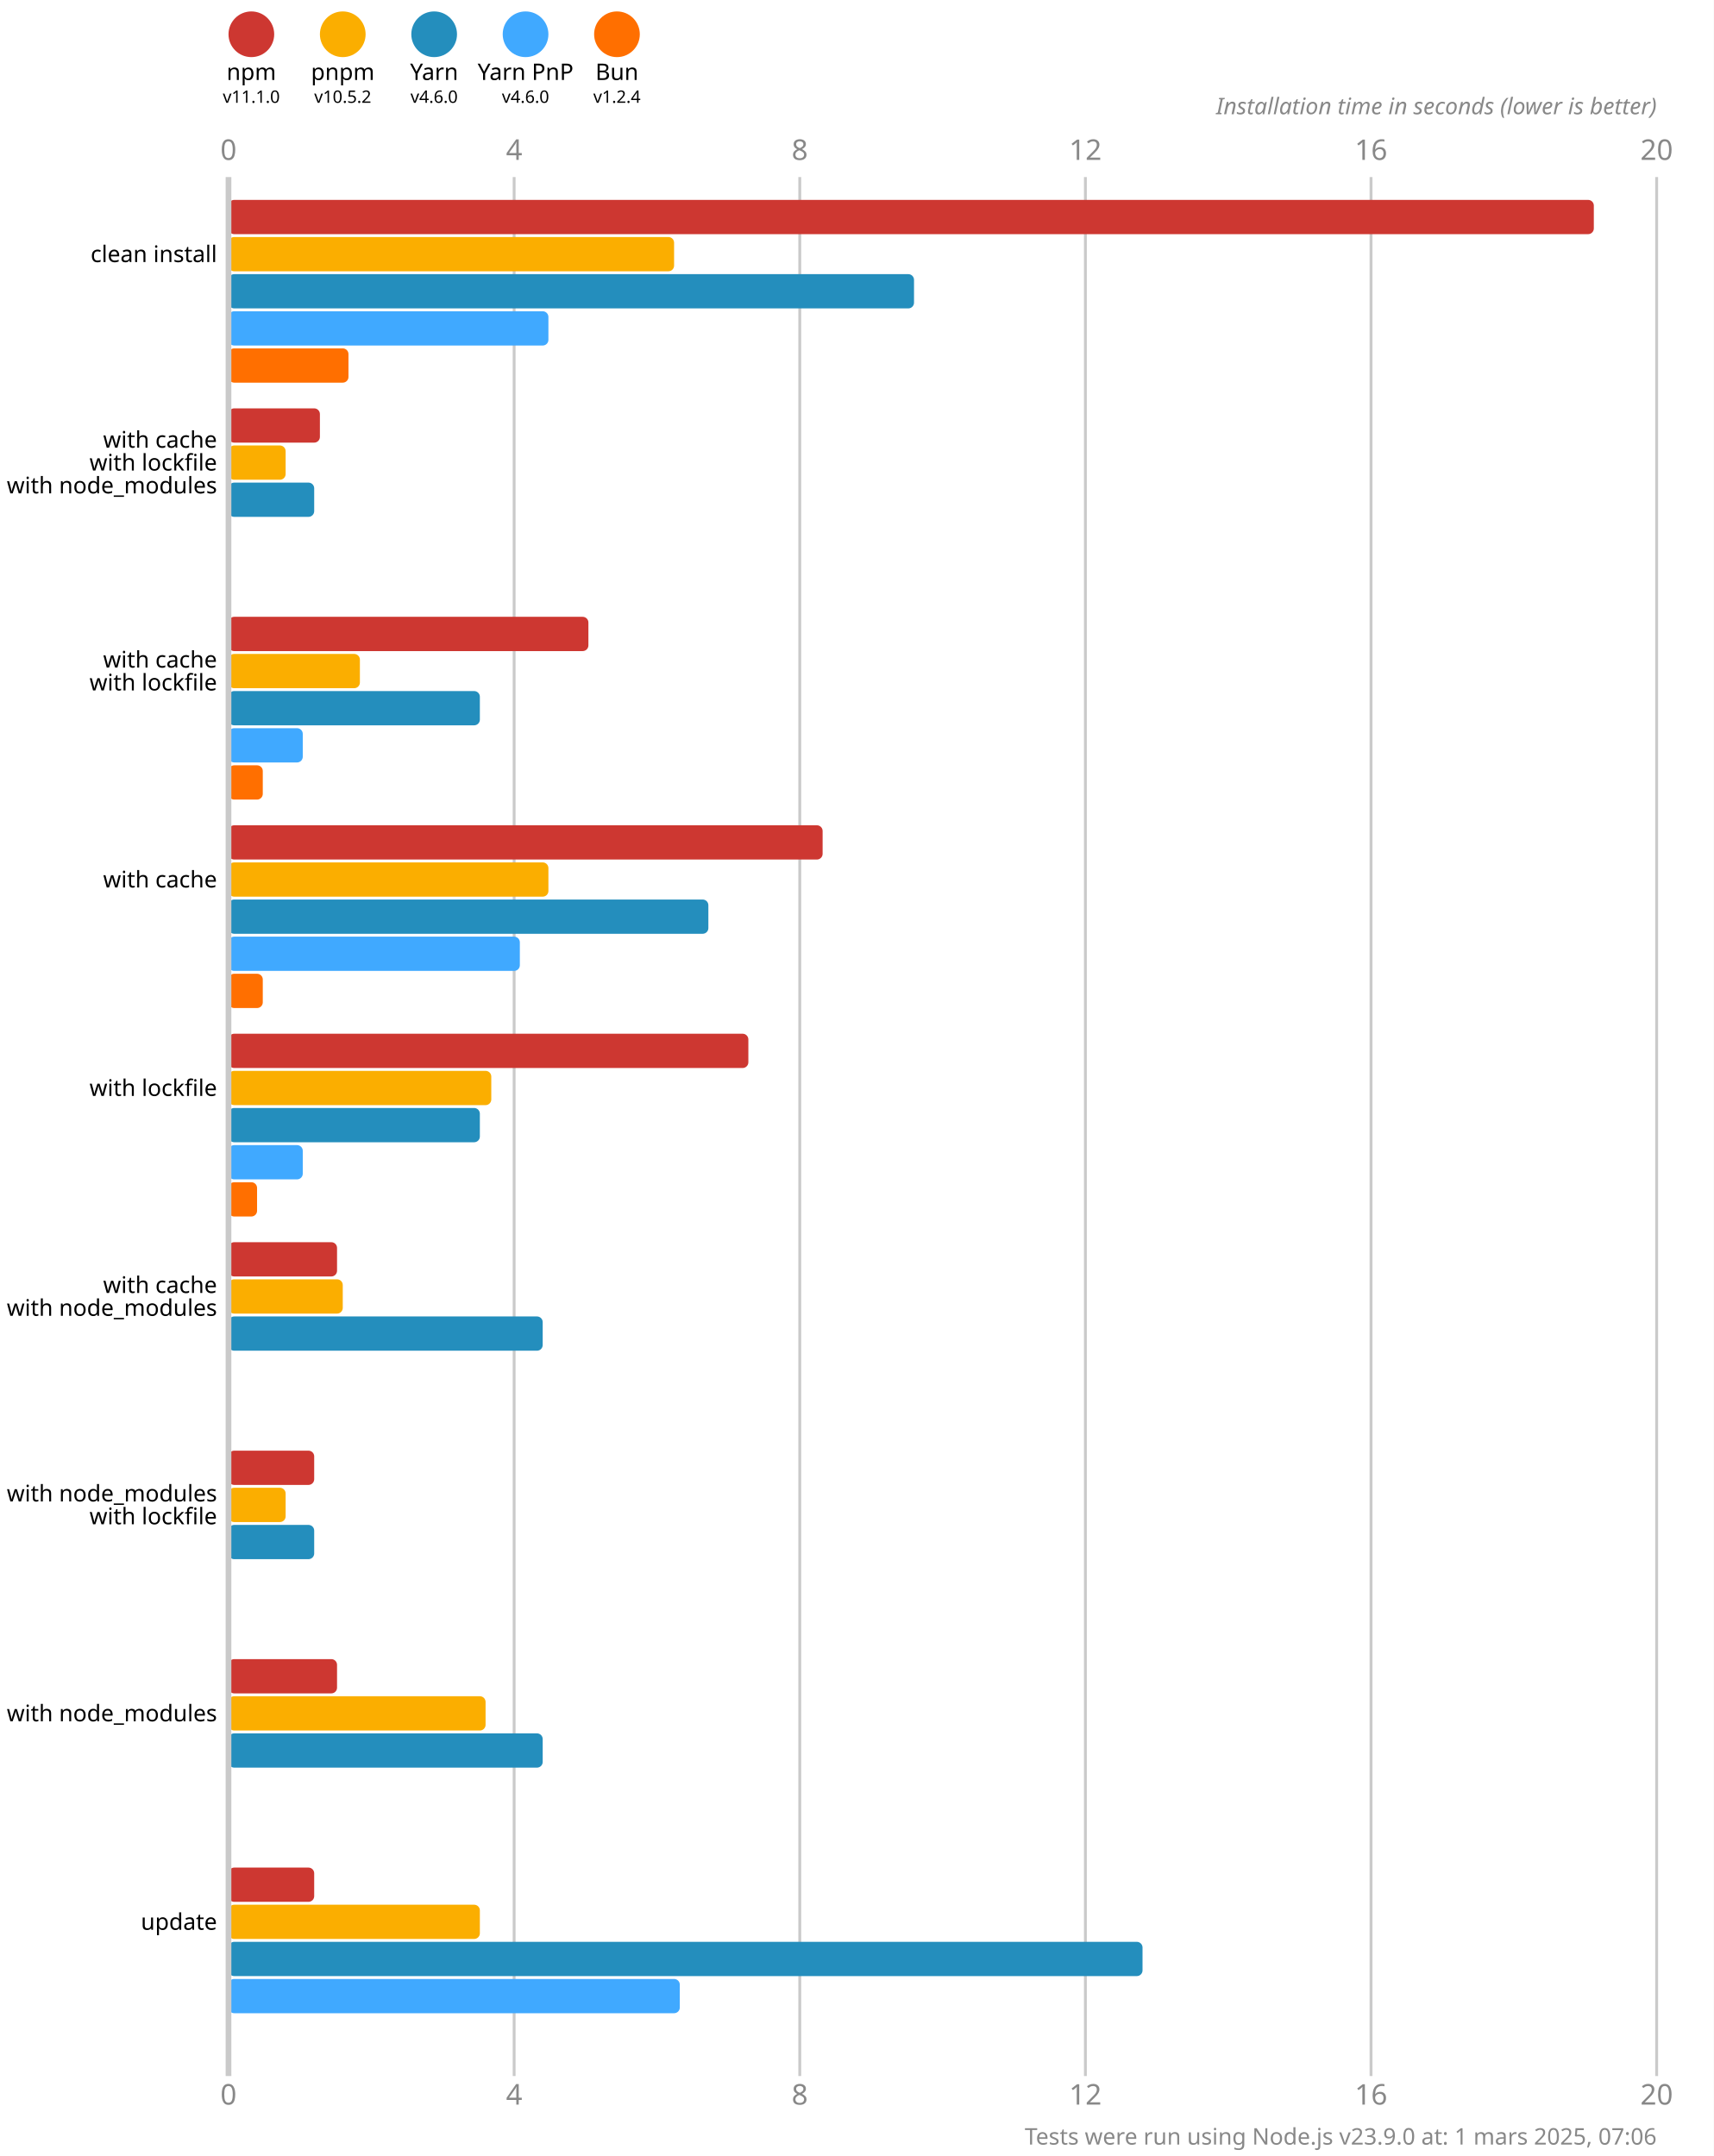
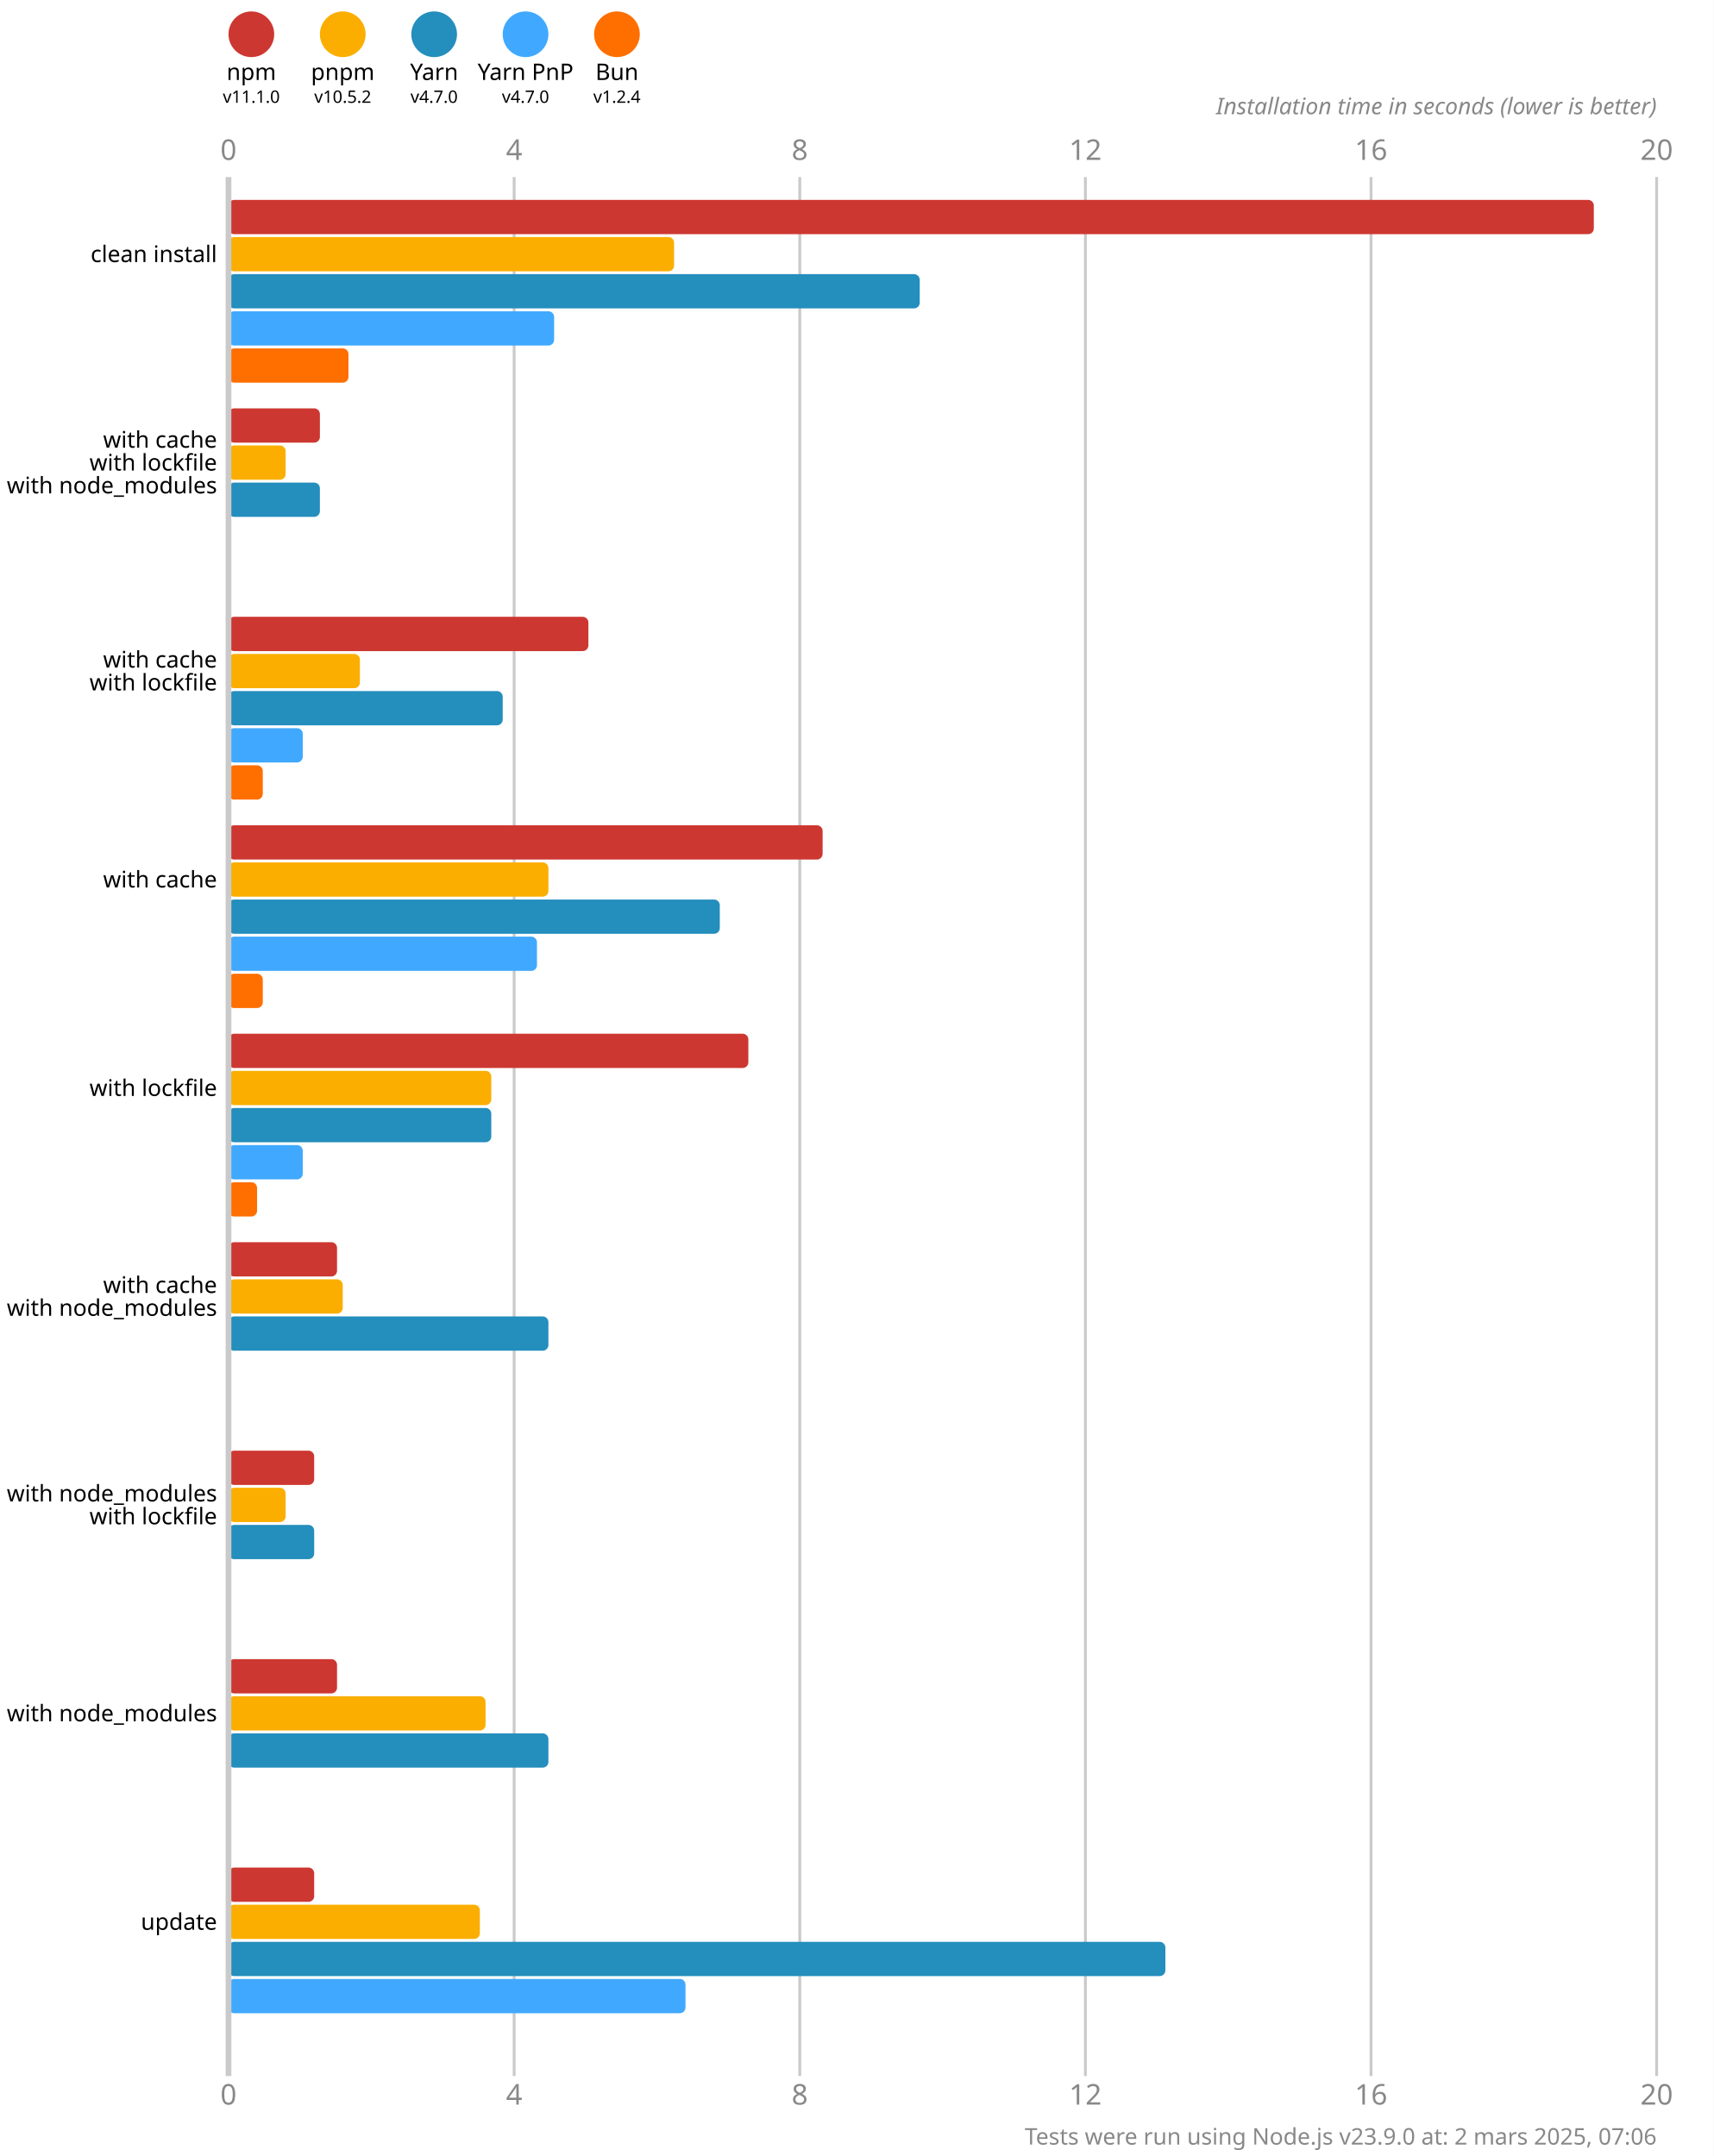
<svg xmlns="http://www.w3.org/2000/svg" version="1.1" viewBox="0 0 300 377.5">
  <style>
    .font { font-family: sans-serif; }
    .s3 { font-size: 3px; }
    .s4 { font-size: 4px; }
    .s5 { font-size: 5px; }
    .line { stroke: #cacaca; }
    .width { stroke-width: 0.5; }
    .text { fill: #888; }
  </style>
  <rect x="0" y="0" width="300" height="377.5" fill="#fff" />
  <circle cx="44" cy="6" r="4" fill="#cd3731" />
  <text x="44" y="14" class="font s4" text-anchor="middle">npm</text>
  <text x="44" y="18" class="font s3" text-anchor="middle">v11.1.0</text>
  <circle cx="60" cy="6" r="4" fill="#fbae00" />
  <text x="60" y="14" class="font s4" text-anchor="middle">pnpm</text>
  <text x="60" y="18" class="font s3" text-anchor="middle">v10.5.2</text>
  <circle cx="76" cy="6" r="4" fill="#248ebd" />
  <text x="76" y="14" class="font s4" text-anchor="middle">Yarn</text>
-   <text x="76" y="18" class="font s3" text-anchor="middle">v4.6.0</text>
+   <text x="76" y="18" class="font s3" text-anchor="middle">v4.7.0</text>
  <circle cx="92" cy="6" r="4" fill="#40a9ff" />
  <text x="92" y="14" class="font s4" text-anchor="middle">Yarn PnP</text>
-   <text x="92" y="18" class="font s3" text-anchor="middle">v4.6.0</text>
+   <text x="92" y="18" class="font s3" text-anchor="middle">v4.7.0</text>
  <circle cx="108" cy="6" r="4" fill="#ff6f00" />
  <text x="108" y="14" class="font s4" text-anchor="middle">Bun</text>
  <text x="108" y="18" class="font s3" text-anchor="middle">v1.2.4</text>
  <text x="40" y="28" class="font s5 text" text-anchor="middle">0</text>
  <text x="40" y="368.5" class="font s5 text" text-anchor="middle">0</text>
  <line x1="90" y1="31" x2="90" y2="363.5" class="line width" />
  <text x="90" y="28" class="font s5 text" text-anchor="middle">4</text>
  <text x="90" y="368.5" class="font s5 text" text-anchor="middle">4</text>
  <line x1="140" y1="31" x2="140" y2="363.5" class="line width" />
  <text x="140" y="28" class="font s5 text" text-anchor="middle">8</text>
  <text x="140" y="368.5" class="font s5 text" text-anchor="middle">8</text>
  <line x1="190" y1="31" x2="190" y2="363.5" class="line width" />
  <text x="190" y="28" class="font s5 text" text-anchor="middle">12</text>
  <text x="190" y="368.5" class="font s5 text" text-anchor="middle">12</text>
  <line x1="240" y1="31" x2="240" y2="363.5" class="line width" />
  <text x="240" y="28" class="font s5 text" text-anchor="middle">16</text>
  <text x="240" y="368.5" class="font s5 text" text-anchor="middle">16</text>
  <line x1="290" y1="31" x2="290" y2="363.5" class="line width" />
  <text x="290" y="28" class="font s5 text" text-anchor="middle">20</text>
  <text x="290" y="368.5" class="font s5 text" text-anchor="middle">20</text>
  <text x="290" y="20" class="font s4 text" font-style="italic" text-anchor="end">Installation time in seconds (lower is better)</text>
  <rect x="40" y="35" width="239" height="6" fill="#cd3731" rx="1" ry="1" />
  <rect x="40" y="41.5" width="78" height="6" fill="#fbae00" rx="1" ry="1" />
-   <rect x="40" y="48" width="120" height="6" fill="#248ebd" rx="1" ry="1" />
-   <rect x="40" y="54.5" width="56" height="6" fill="#40a9ff" rx="1" ry="1" />
+   <rect x="40" y="48" width="121" height="6" fill="#248ebd" rx="1" ry="1" />
+   <rect x="40" y="54.5" width="57" height="6" fill="#40a9ff" rx="1" ry="1" />
  <rect x="40" y="61" width="21" height="6" fill="#ff6f00" rx="1" ry="1" />
  <rect x="40" y="71.5" width="16" height="6" fill="#cd3731" rx="1" ry="1" />
  <rect x="40" y="78" width="10" height="6" fill="#fbae00" rx="1" ry="1" />
-   <rect x="40" y="84.5" width="15" height="6" fill="#248ebd" rx="1" ry="1" />
+   <rect x="40" y="84.5" width="16" height="6" fill="#248ebd" rx="1" ry="1" />
  <rect x="40" y="91" width="0" height="6" fill="#40a9ff" rx="1" ry="1" />
  <rect x="40" y="97.5" width="0" height="6" fill="#ff6f00" rx="1" ry="1" />
  <rect x="40" y="108" width="63" height="6" fill="#cd3731" rx="1" ry="1" />
  <rect x="40" y="114.5" width="23" height="6" fill="#fbae00" rx="1" ry="1" />
-   <rect x="40" y="121" width="44" height="6" fill="#248ebd" rx="1" ry="1" />
+   <rect x="40" y="121" width="48" height="6" fill="#248ebd" rx="1" ry="1" />
  <rect x="40" y="127.5" width="13" height="6" fill="#40a9ff" rx="1" ry="1" />
  <rect x="40" y="134" width="6" height="6" fill="#ff6f00" rx="1" ry="1" />
  <rect x="40" y="144.5" width="104" height="6" fill="#cd3731" rx="1" ry="1" />
  <rect x="40" y="151" width="56" height="6" fill="#fbae00" rx="1" ry="1" />
-   <rect x="40" y="157.5" width="84" height="6" fill="#248ebd" rx="1" ry="1" />
-   <rect x="40" y="164" width="51" height="6" fill="#40a9ff" rx="1" ry="1" />
+   <rect x="40" y="157.5" width="86" height="6" fill="#248ebd" rx="1" ry="1" />
+   <rect x="40" y="164" width="54" height="6" fill="#40a9ff" rx="1" ry="1" />
  <rect x="40" y="170.5" width="6" height="6" fill="#ff6f00" rx="1" ry="1" />
  <rect x="40" y="181" width="91" height="6" fill="#cd3731" rx="1" ry="1" />
  <rect x="40" y="187.5" width="46" height="6" fill="#fbae00" rx="1" ry="1" />
-   <rect x="40" y="194" width="44" height="6" fill="#248ebd" rx="1" ry="1" />
+   <rect x="40" y="194" width="46" height="6" fill="#248ebd" rx="1" ry="1" />
  <rect x="40" y="200.5" width="13" height="6" fill="#40a9ff" rx="1" ry="1" />
  <rect x="40" y="207" width="5" height="6" fill="#ff6f00" rx="1" ry="1" />
  <rect x="40" y="217.5" width="19" height="6" fill="#cd3731" rx="1" ry="1" />
  <rect x="40" y="224" width="20" height="6" fill="#fbae00" rx="1" ry="1" />
-   <rect x="40" y="230.5" width="55" height="6" fill="#248ebd" rx="1" ry="1" />
+   <rect x="40" y="230.5" width="56" height="6" fill="#248ebd" rx="1" ry="1" />
  <rect x="40" y="237" width="0" height="6" fill="#40a9ff" rx="1" ry="1" />
  <rect x="40" y="243.5" width="0" height="6" fill="#ff6f00" rx="1" ry="1" />
  <rect x="40" y="254" width="15" height="6" fill="#cd3731" rx="1" ry="1" />
  <rect x="40" y="260.5" width="10" height="6" fill="#fbae00" rx="1" ry="1" />
  <rect x="40" y="267" width="15" height="6" fill="#248ebd" rx="1" ry="1" />
  <rect x="40" y="273.5" width="0" height="6" fill="#40a9ff" rx="1" ry="1" />
  <rect x="40" y="280" width="0" height="6" fill="#ff6f00" rx="1" ry="1" />
  <rect x="40" y="290.5" width="19" height="6" fill="#cd3731" rx="1" ry="1" />
  <rect x="40" y="297" width="45" height="6" fill="#fbae00" rx="1" ry="1" />
-   <rect x="40" y="303.5" width="55" height="6" fill="#248ebd" rx="1" ry="1" />
+   <rect x="40" y="303.5" width="56" height="6" fill="#248ebd" rx="1" ry="1" />
  <rect x="40" y="310" width="0" height="6" fill="#40a9ff" rx="1" ry="1" />
  <rect x="40" y="316.5" width="0" height="6" fill="#ff6f00" rx="1" ry="1" />
  <rect x="40" y="327" width="15" height="6" fill="#cd3731" rx="1" ry="1" />
  <rect x="40" y="333.5" width="44" height="6" fill="#fbae00" rx="1" ry="1" />
-   <rect x="40" y="340" width="160" height="6" fill="#248ebd" rx="1" ry="1" />
-   <rect x="40" y="346.5" width="79" height="6" fill="#40a9ff" rx="1" ry="1" />
+   <rect x="40" y="340" width="164" height="6" fill="#248ebd" rx="1" ry="1" />
+   <rect x="40" y="346.5" width="80" height="6" fill="#40a9ff" rx="1" ry="1" />
  <rect x="40" y="353" width="0" height="6" fill="#ff6f00" rx="1" ry="1" />
  <line x1="40" y1="31" x2="40" y2="363.5" class="line" />
  <text x="38" y="44.5" class="font s4" dominant-baseline="middle" text-anchor="end">clean install</text>
  <text x="38" y="77" class="font s4" dominant-baseline="middle" text-anchor="end">with cache</text>
  <text x="38" y="81" class="font s4" dominant-baseline="middle" text-anchor="end">with lockfile</text>
  <text x="38" y="85" class="font s4" dominant-baseline="middle" text-anchor="end">with node_modules</text>
  <text x="38" y="115.5" class="font s4" dominant-baseline="middle" text-anchor="end">with cache</text>
  <text x="38" y="119.5" class="font s4" dominant-baseline="middle" text-anchor="end">with lockfile</text>
  <text x="38" y="154" class="font s4" dominant-baseline="middle" text-anchor="end">with cache</text>
  <text x="38" y="190.5" class="font s4" dominant-baseline="middle" text-anchor="end">with lockfile</text>
  <text x="38" y="225" class="font s4" dominant-baseline="middle" text-anchor="end">with cache</text>
  <text x="38" y="229" class="font s4" dominant-baseline="middle" text-anchor="end">with node_modules</text>
  <text x="38" y="261.5" class="font s4" dominant-baseline="middle" text-anchor="end">with node_modules</text>
  <text x="38" y="265.5" class="font s4" dominant-baseline="middle" text-anchor="end">with lockfile</text>
  <text x="38" y="300" class="font s4" dominant-baseline="middle" text-anchor="end">with node_modules</text>
  <text x="38" y="336.5" class="font s4" dominant-baseline="middle" text-anchor="end">update</text>
-   <text x="290" y="375.5" class="font s4 text" text-anchor="end">Tests were run using Node.js v23.9.0 at: 1 mars 2025, 07:06</text>
+   <text x="290" y="375.5" class="font s4 text" text-anchor="end">Tests were run using Node.js v23.9.0 at: 2 mars 2025, 07:06</text>
</svg>
